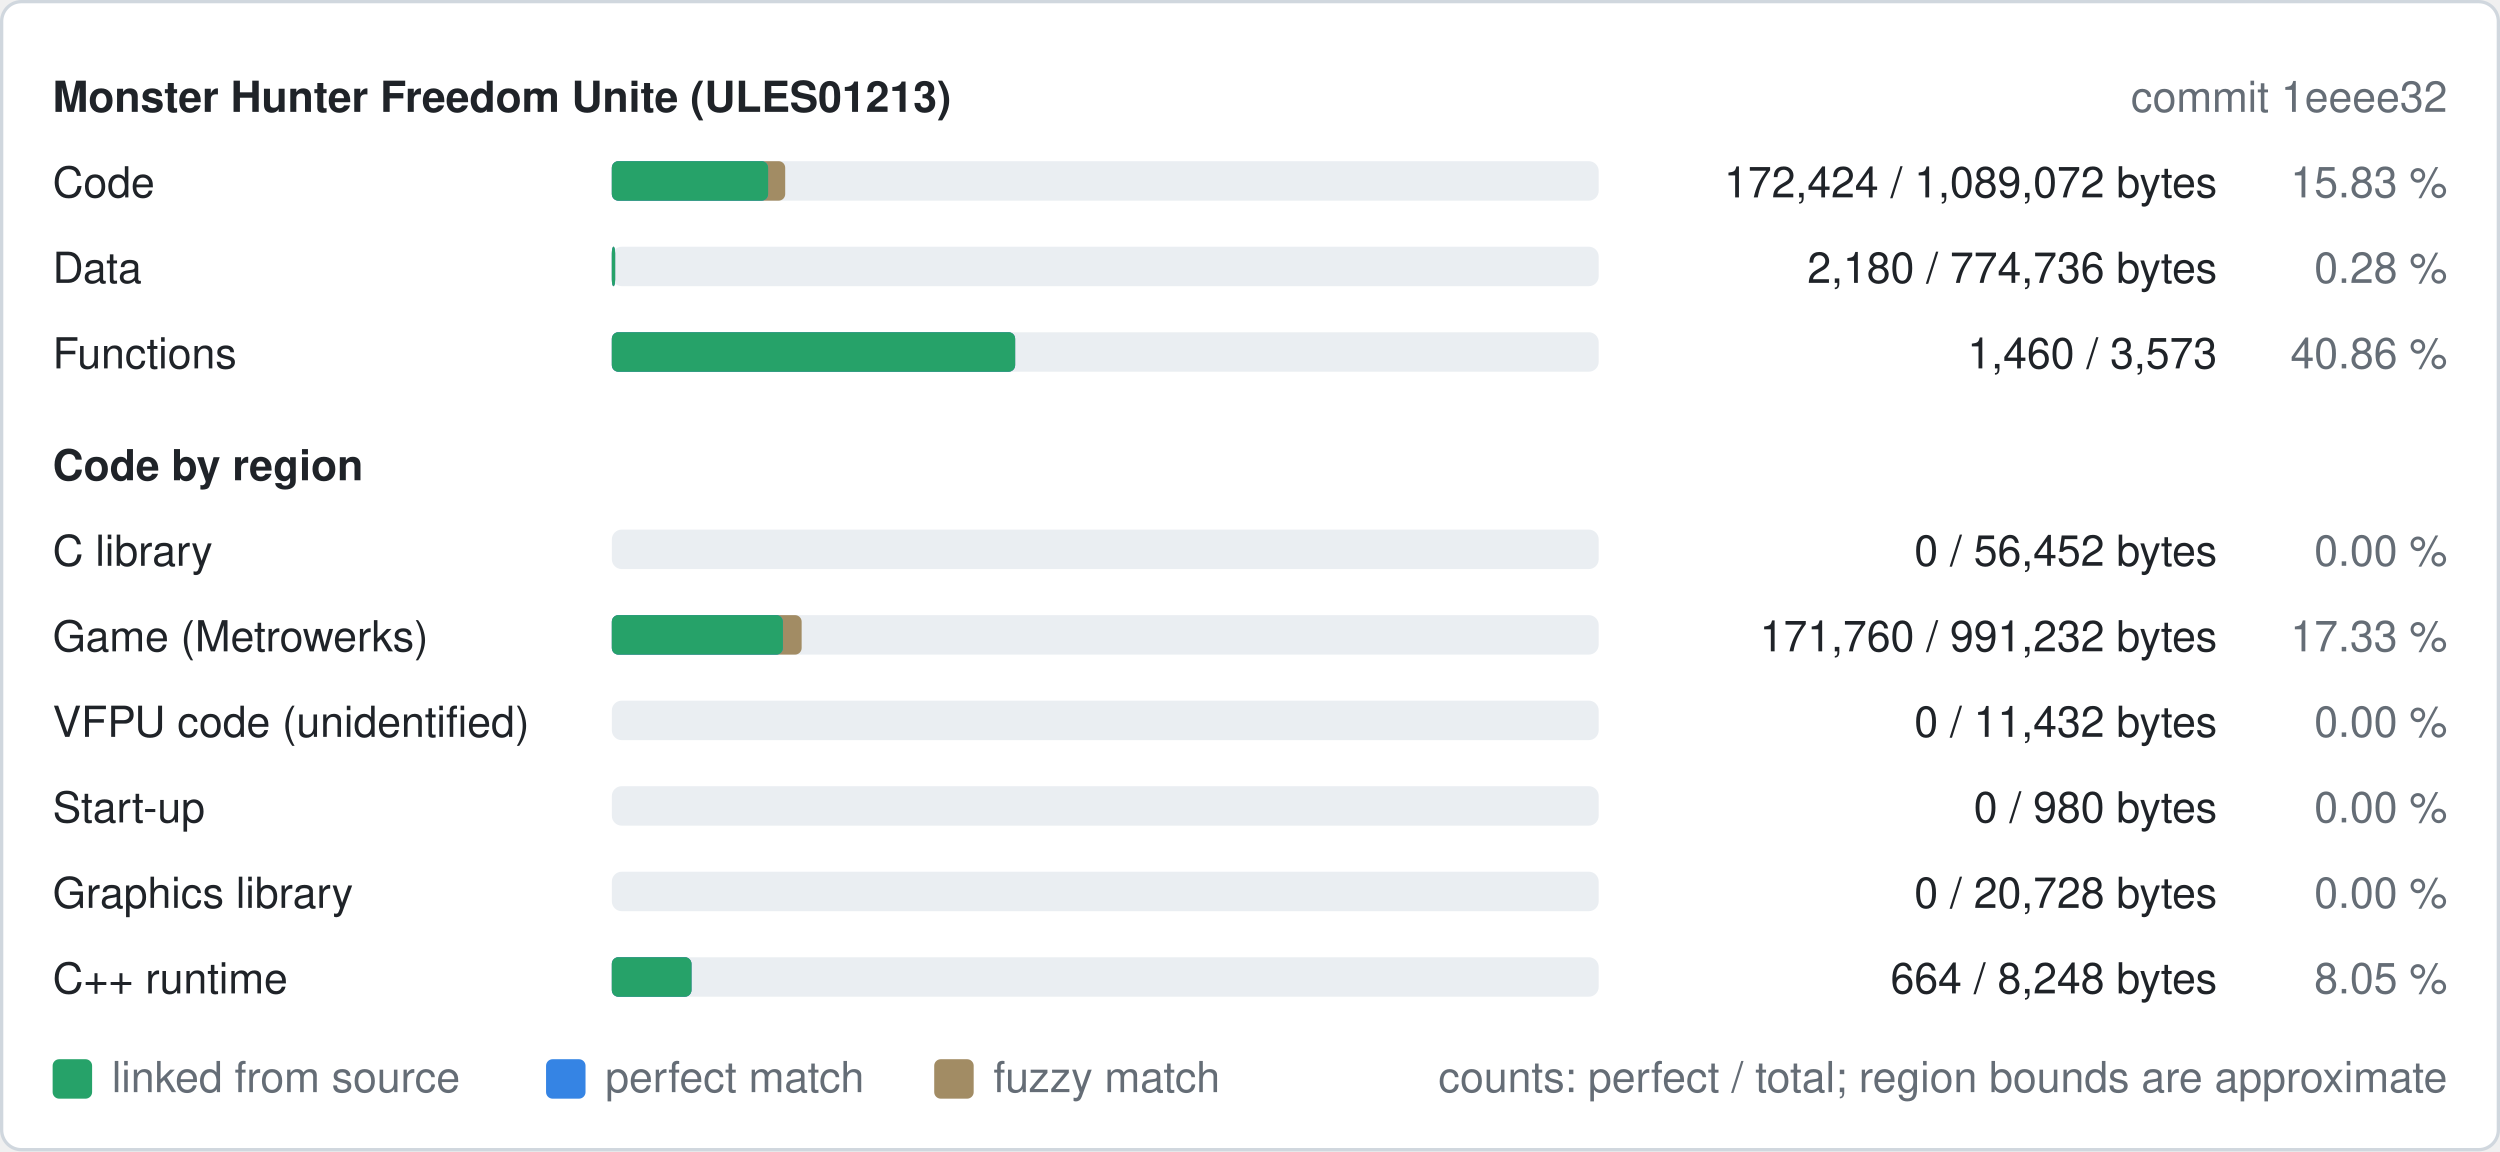
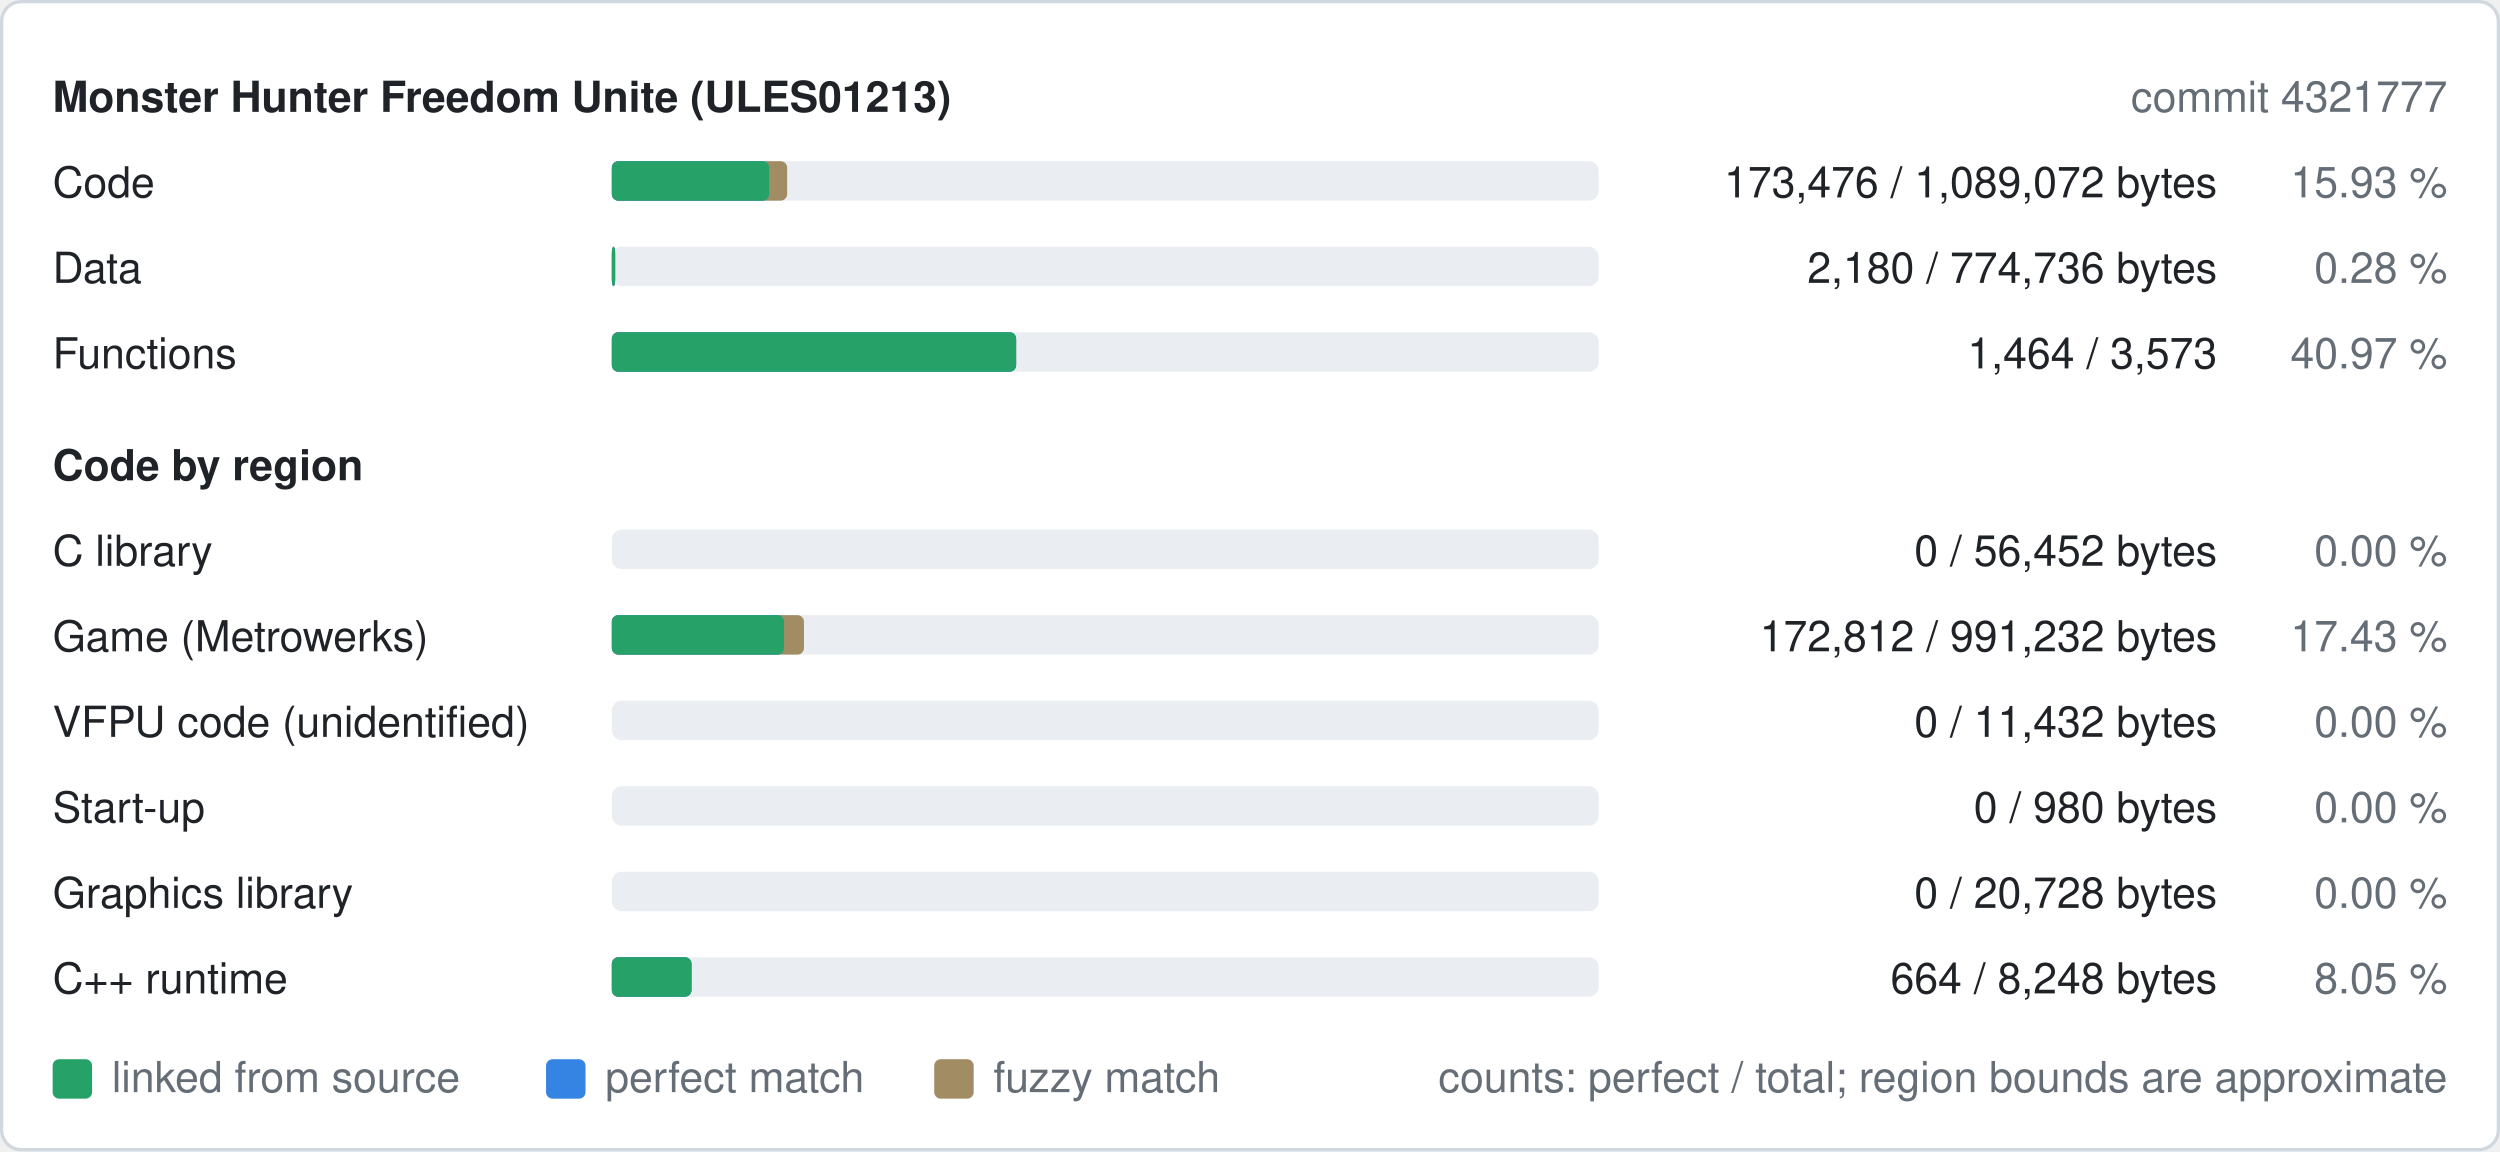
<svg xmlns="http://www.w3.org/2000/svg" width="760" height="350" viewBox="0 0 760 350" role="img" aria-label="Decompilation progress of ULES01213">
  <style>
text{font-family:-apple-system,BlinkMacSystemFont,"Segoe UI",Helvetica,Arial,sans-serif;font-size:13px}
.b{font-weight:600}
.bg{fill:#ffffff;stroke:#d0d7de}.t{fill:#1f2328}.m{fill:#656d76}.track{fill:#eaeef2}.fuzzy{fill:#a28c64}.perfect{fill:#3584e4}.linked{fill:#26a269}
@media (prefers-color-scheme: dark){.bg{fill:#0d1117;stroke:#30363d}.t{fill:#e6edf3}.m{fill:#8d96a0}.track{fill:#21262d}.fuzzy{fill:#a28c64}.perfect{fill:#3584e4}.linked{fill:#2ec27e}}
</style>
  <rect class="bg" x="0.5" y="0.5" width="759" height="349" rx="6" />
  <text class="t b" x="16" y="34">Monster Hunter Freedom Unite (ULES01213)</text>
-   <text class="m" x="744" y="34" text-anchor="end">commit 1eeee32</text>
+   <text class="m" x="744" y="34" text-anchor="end">commit 4321777</text>
  <text class="t" x="16" y="60">Code</text>
  <rect class="track" x="186" y="49" width="300" height="12" rx="3" />
-   <rect class="fuzzy" x="186" y="49" width="52.7" height="12" rx="2" />
-   <rect class="perfect" x="186" y="49" width="47.5" height="12" rx="2" />
-   <rect class="linked" x="186" y="49" width="47.5" height="12" rx="2" />
-   <text class="t" x="674" y="60" text-anchor="end">172,424 / 1,089,072 bytes</text>
-   <text class="m" x="744" y="60" text-anchor="end">15.83 %</text>
+   <rect class="fuzzy" x="186" y="49" width="53.3" height="12" rx="2" />
+   <rect class="perfect" x="186" y="49" width="47.8" height="12" rx="2" />
+   <rect class="linked" x="186" y="49" width="47.8" height="12" rx="2" />
+   <text class="t" x="674" y="60" text-anchor="end">173,476 / 1,089,072 bytes</text>
+   <text class="m" x="744" y="60" text-anchor="end">15.93 %</text>
  <text class="t" x="16" y="86">Data</text>
  <rect class="track" x="186" y="75" width="300" height="12" rx="3" />
  <rect class="fuzzy" x="186" y="75" width="1.0" height="12" rx="2" />
  <rect class="perfect" x="186" y="75" width="1.0" height="12" rx="2" />
  <rect class="linked" x="186" y="75" width="1.0" height="12" rx="2" />
  <text class="t" x="674" y="86" text-anchor="end">2,180 / 774,736 bytes</text>
  <text class="m" x="744" y="86" text-anchor="end">0.28 %</text>
  <text class="t" x="16" y="112">Functions</text>
  <rect class="track" x="186" y="101" width="300" height="12" rx="3" />
-   <rect class="fuzzy" x="186" y="101" width="122.6" height="12" rx="2" />
-   <rect class="perfect" x="186" y="101" width="122.6" height="12" rx="2" />
-   <rect class="linked" x="186" y="101" width="122.6" height="12" rx="2" />
-   <text class="t" x="674" y="112" text-anchor="end">1,460 / 3,573</text>
-   <text class="m" x="744" y="112" text-anchor="end">40.86 %</text>
+   <rect class="fuzzy" x="186" y="101" width="122.9" height="12" rx="2" />
+   <rect class="perfect" x="186" y="101" width="122.9" height="12" rx="2" />
+   <rect class="linked" x="186" y="101" width="122.9" height="12" rx="2" />
+   <text class="t" x="674" y="112" text-anchor="end">1,464 / 3,573</text>
+   <text class="m" x="744" y="112" text-anchor="end">40.97 %</text>
  <text class="t b" x="16" y="146">Code by region</text>
  <text class="t" x="16" y="172">C library</text>
  <rect class="track" x="186" y="161" width="300" height="12" rx="3" />
  <text class="t" x="674" y="172" text-anchor="end">0 / 56,452 bytes</text>
  <text class="m" x="744" y="172" text-anchor="end">0.00 %</text>
  <text class="t" x="16" y="198">Game (Metrowerks)</text>
  <rect class="track" x="186" y="187" width="300" height="12" rx="3" />
-   <rect class="fuzzy" x="186" y="187" width="57.7" height="12" rx="2" />
-   <rect class="perfect" x="186" y="187" width="52.0" height="12" rx="2" />
-   <rect class="linked" x="186" y="187" width="52.0" height="12" rx="2" />
-   <text class="t" x="674" y="198" text-anchor="end">171,760 / 991,232 bytes</text>
-   <text class="m" x="744" y="198" text-anchor="end">17.33 %</text>
+   <rect class="fuzzy" x="186" y="187" width="58.4" height="12" rx="2" />
+   <rect class="perfect" x="186" y="187" width="52.3" height="12" rx="2" />
+   <rect class="linked" x="186" y="187" width="52.3" height="12" rx="2" />
+   <text class="t" x="674" y="198" text-anchor="end">172,812 / 991,232 bytes</text>
+   <text class="m" x="744" y="198" text-anchor="end">17.43 %</text>
  <text class="t" x="16" y="224">VFPU code (unidentified)</text>
  <rect class="track" x="186" y="213" width="300" height="12" rx="3" />
  <text class="t" x="674" y="224" text-anchor="end">0 / 11,432 bytes</text>
  <text class="m" x="744" y="224" text-anchor="end">0.00 %</text>
  <text class="t" x="16" y="250">Start-up</text>
  <rect class="track" x="186" y="239" width="300" height="12" rx="3" />
  <text class="t" x="674" y="250" text-anchor="end">0 / 980 bytes</text>
  <text class="m" x="744" y="250" text-anchor="end">0.00 %</text>
  <text class="t" x="16" y="276">Graphics library</text>
  <rect class="track" x="186" y="265" width="300" height="12" rx="3" />
  <text class="t" x="674" y="276" text-anchor="end">0 / 20,728 bytes</text>
  <text class="m" x="744" y="276" text-anchor="end">0.00 %</text>
  <text class="t" x="16" y="302">C++ runtime</text>
  <rect class="track" x="186" y="291" width="300" height="12" rx="3" />
  <rect class="fuzzy" x="186" y="291" width="24.2" height="12" rx="2" />
  <rect class="perfect" x="186" y="291" width="24.2" height="12" rx="2" />
  <rect class="linked" x="186" y="291" width="24.2" height="12" rx="2" />
  <text class="t" x="674" y="302" text-anchor="end">664 / 8,248 bytes</text>
  <text class="m" x="744" y="302" text-anchor="end">8.05 %</text>
  <rect class="linked" x="16" y="322" width="12" height="12" rx="2" />
  <text class="m" x="34" y="332">linked from source</text>
  <rect class="perfect" x="166" y="322" width="12" height="12" rx="2" />
  <text class="m" x="184" y="332">perfect match</text>
  <rect class="fuzzy" x="284" y="322" width="12" height="12" rx="2" />
  <text class="m" x="302" y="332">fuzzy match</text>
  <text class="m" x="744" y="332" text-anchor="end">counts: perfect / total; region bounds are approximate</text>
</svg>
